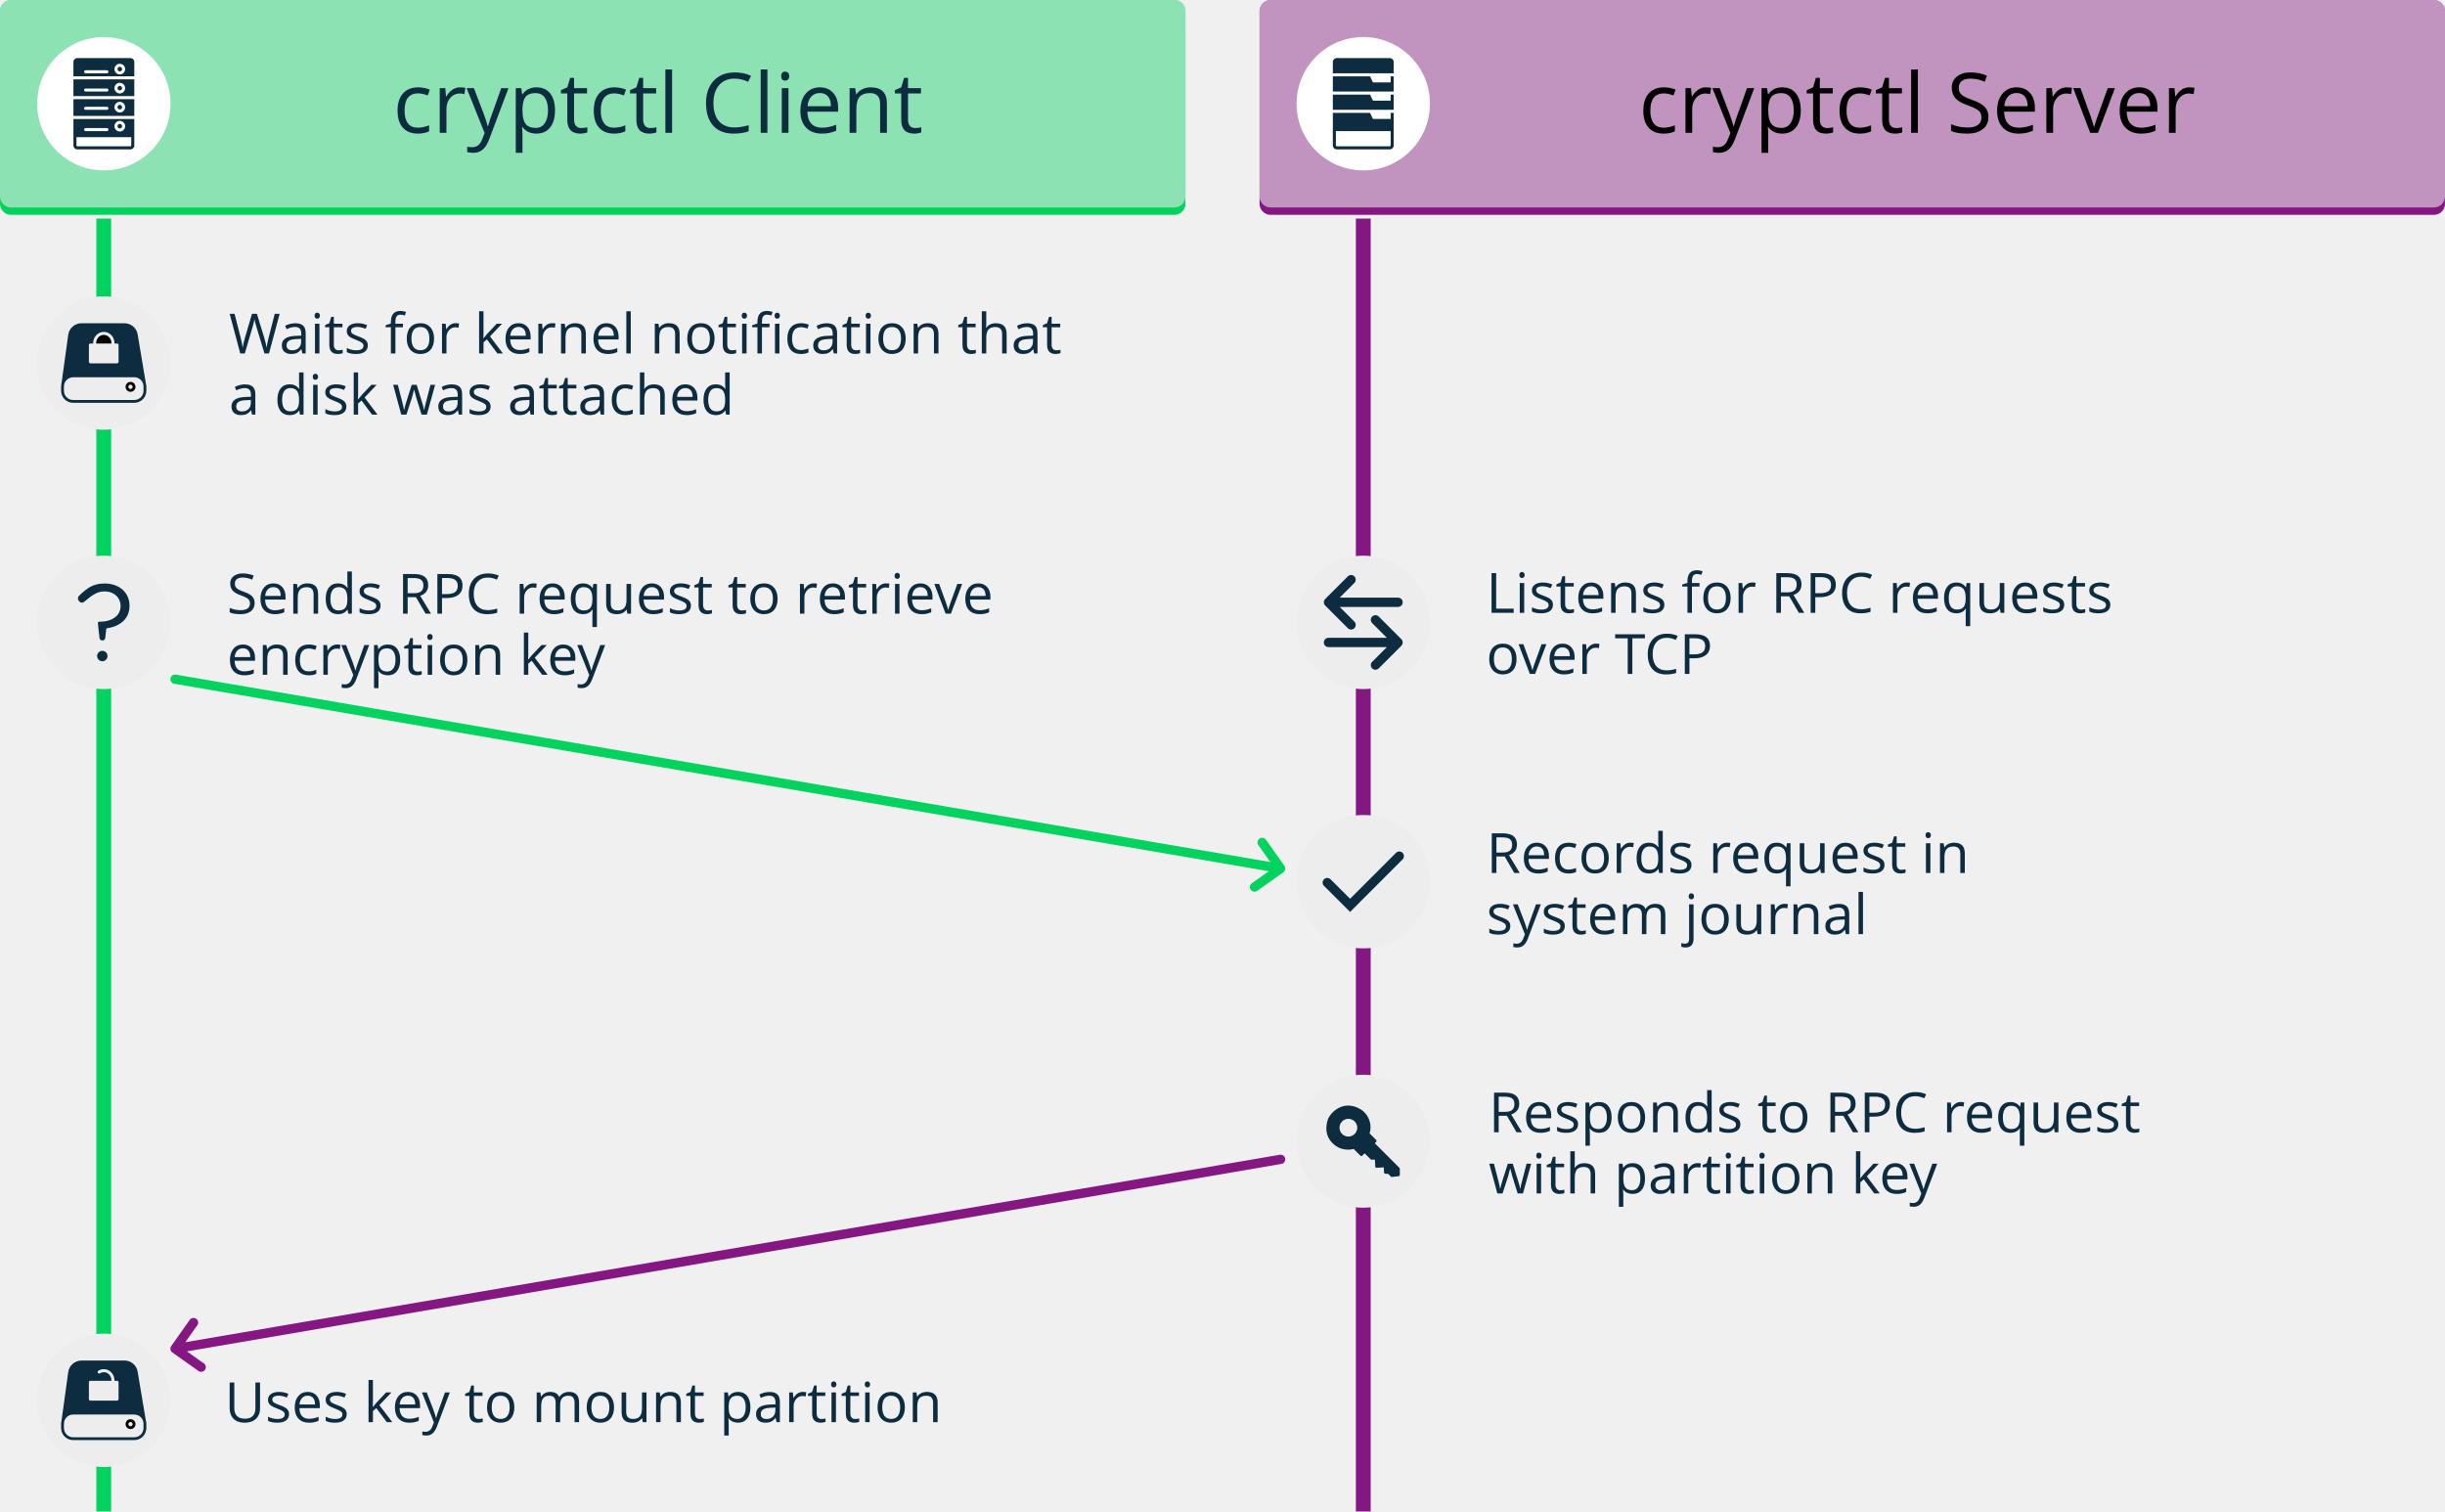
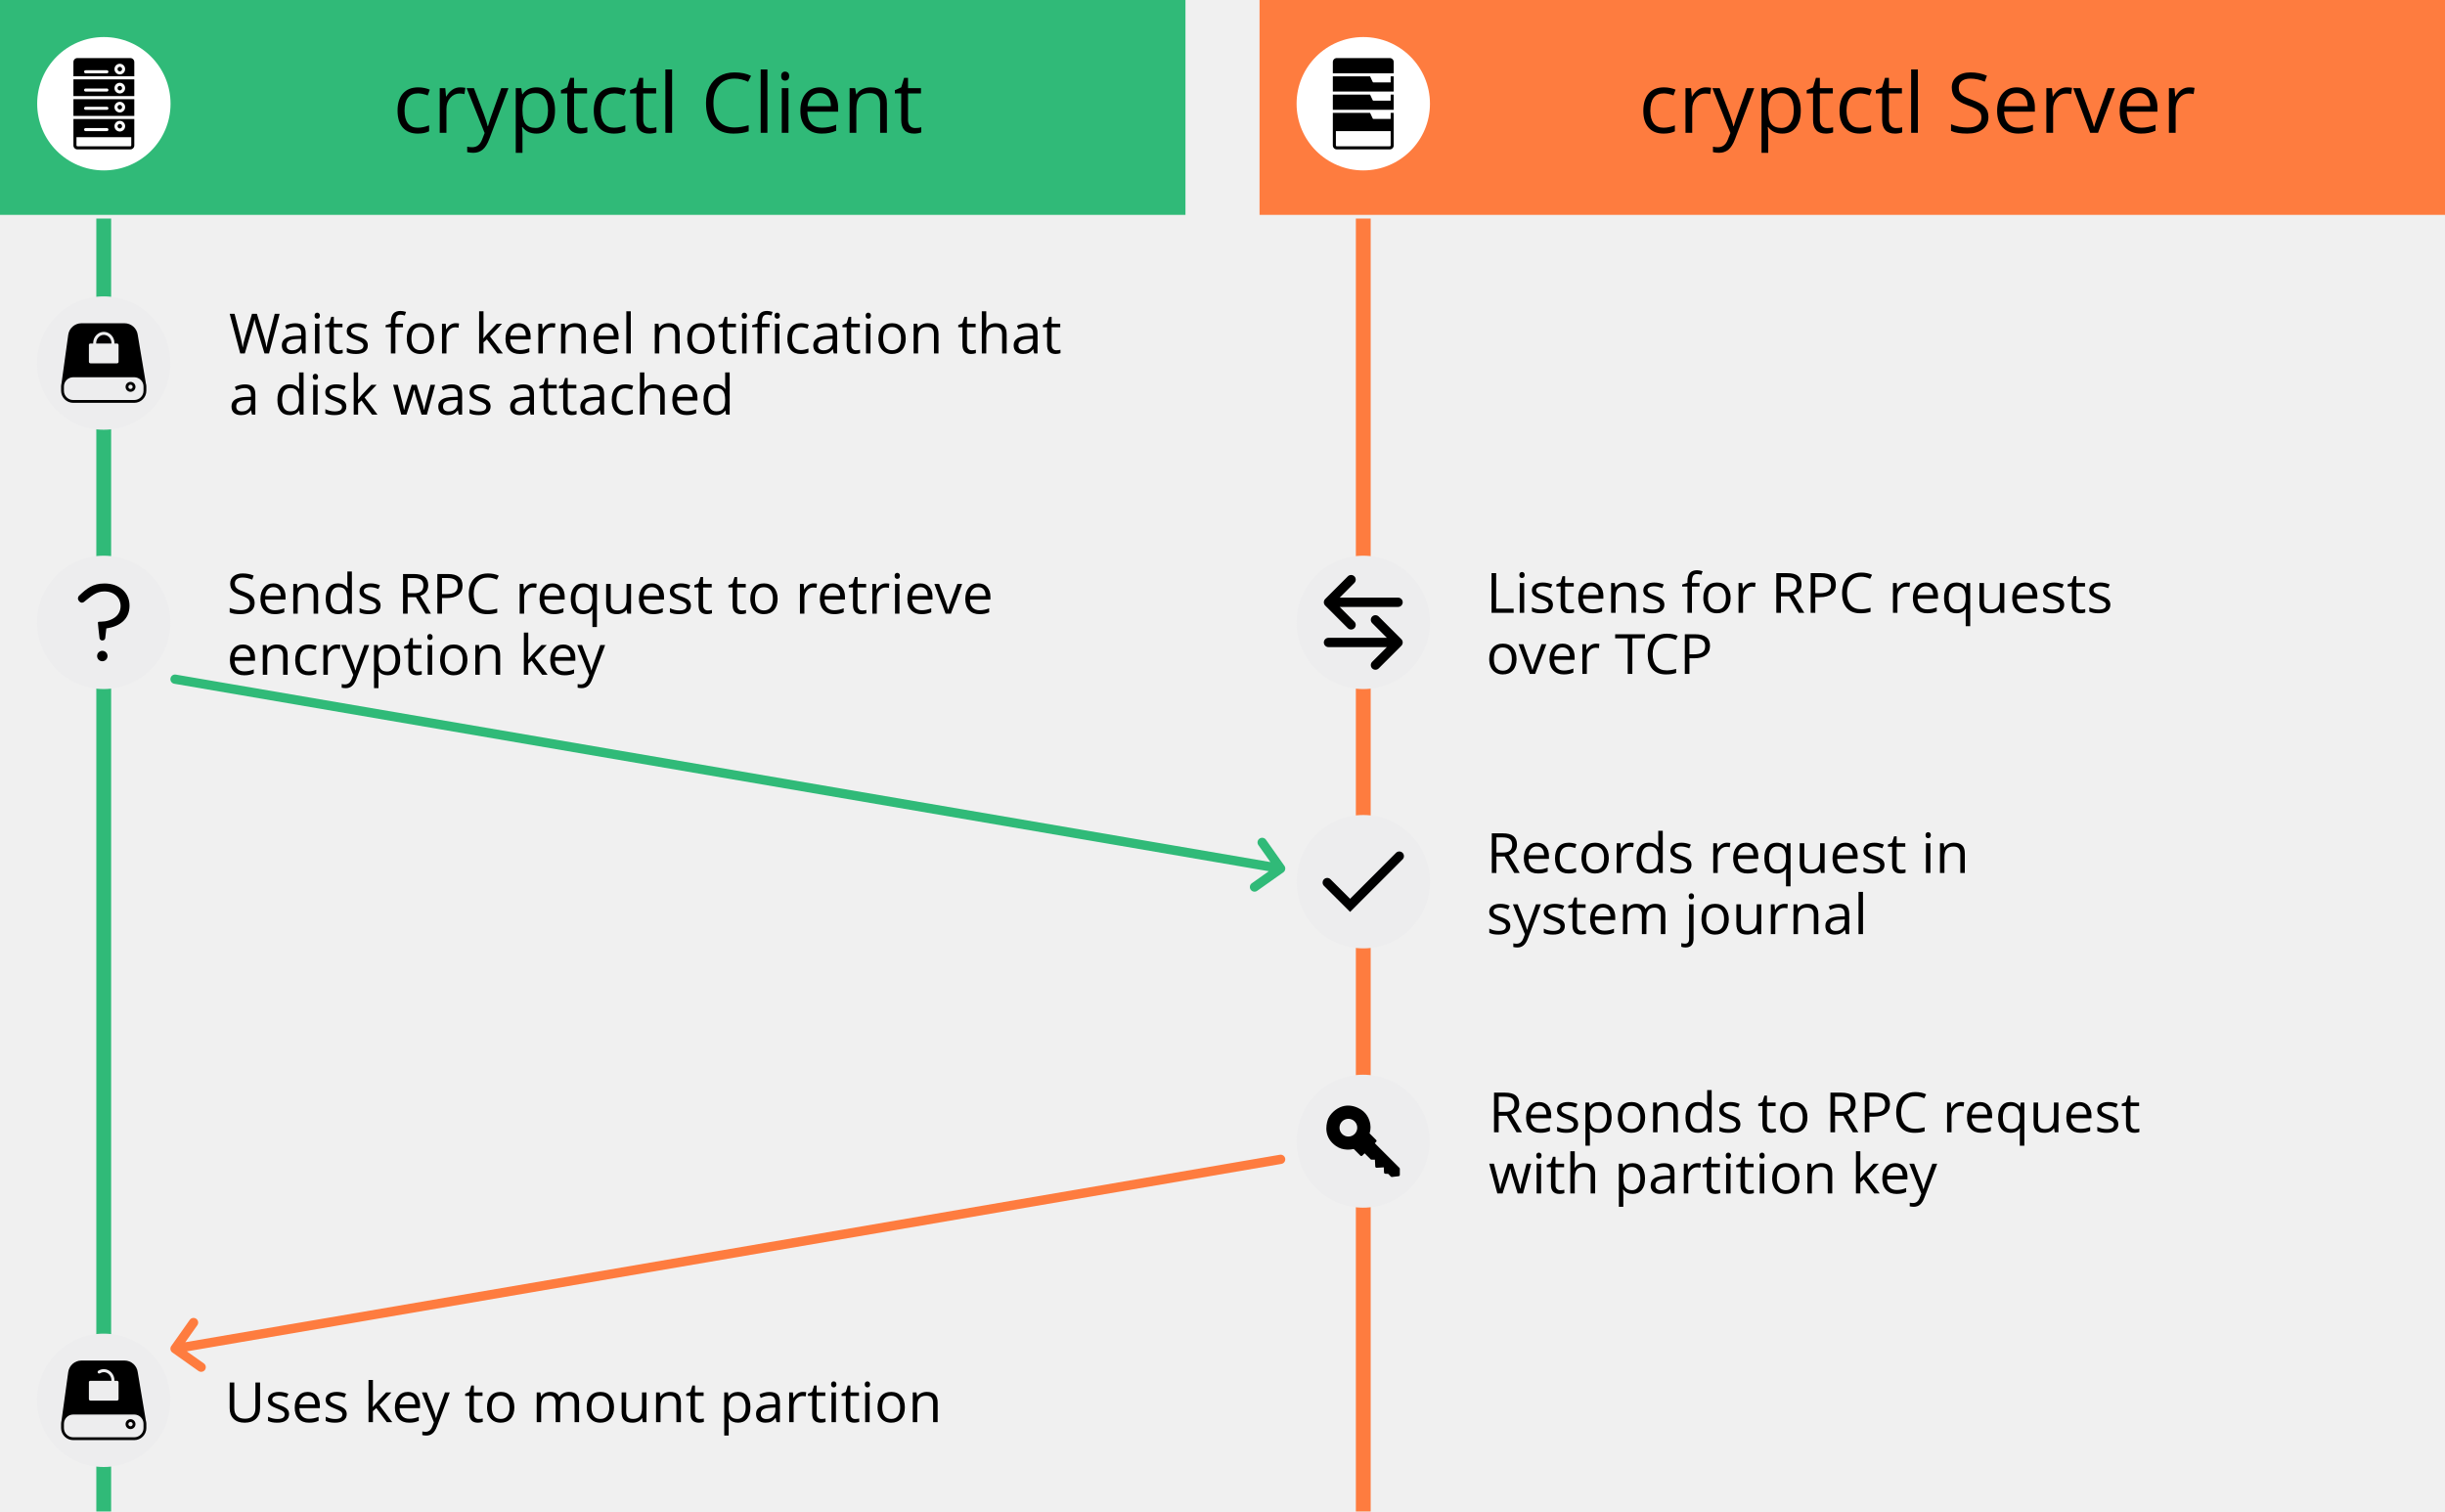
<svg xmlns="http://www.w3.org/2000/svg" width="186.267mm" height="115.147mm" viewBox="0 0 660 408" id="svg2" version="1.1">
  <defs id="defs4" />
-   <rect y="59" x="26" height="349" width="4" id="rect4570" style="opacity:1;fill:#02d35f;fill-opacity:1;stroke:none;stroke-width:2;stroke-miterlimit:4;stroke-dasharray:none;stroke-dashoffset:0;stroke-opacity:1" />
-   <rect y="59" x="366" height="349" width="4" id="rect4570-1" style="opacity:1;fill:#841781;fill-opacity:1;stroke:none;stroke-width:2;stroke-miterlimit:4;stroke-dasharray:none;stroke-dashoffset:0;stroke-opacity:1" />
-   <rect ry="3" rx="3" y="-4.9462892e-07" x="0" height="58" width="320" id="rect4293" style="opacity:1;fill:#02d35f;fill-opacity:1;stroke:none;stroke-width:2;stroke-miterlimit:4;stroke-dasharray:none;stroke-dashoffset:0;stroke-opacity:1" />
-   <rect ry="3" rx="3" y="-4.9462892e-07" x="0" height="56" width="320" id="rect4293-3" style="opacity:1;fill:#ededed;fill-opacity:0.588;stroke:none;stroke-width:2;stroke-miterlimit:4;stroke-dasharray:none;stroke-dashoffset:0;stroke-opacity:1" />
+   <rect y="59" x="26" height="349" width="4" id="rect4570" style="opacity:1;fill:#30ba78;fill-opacity:1;stroke:none;stroke-width:2;stroke-miterlimit:4;stroke-dasharray:none;stroke-dashoffset:0;stroke-opacity:1" />
+   <rect y="59" x="366" height="349" width="4" id="rect4570-1" style="opacity:1;fill:#fe7c3f;fill-opacity:1;stroke:none;stroke-width:2;stroke-miterlimit:4;stroke-dasharray:none;stroke-dashoffset:0;stroke-opacity:1" />
+   <rect y="-4.9462892e-07" x="0" height="58" width="320" id="rect4293" style="opacity:1;fill:#30ba78;fill-opacity:1;stroke:none;stroke-width:2;stroke-miterlimit:4;stroke-dasharray:none;stroke-dashoffset:0;stroke-opacity:1" />
  <path d="m 46.037,28.002 c 0,9.942 -8.065,17.998 -17.999,17.998 -9.94,0 -18.001,-8.056 -18.001,-17.998 C 10.037,18.059 18.097,10 28.038,10 c 9.934,0 17.999,8.059 17.999,18.002" style="fill:#ffffff;fill-opacity:1;fill-rule:nonzero;stroke:none" id="path358" />
-   <path d="m 20.644,39.26 c 0,0.133 0.109,0.242 0.242,0.242 l 14.303,0 c 0.133,0 0.242,-0.109 0.242,-0.242 l 0,-2.223 -14.787,0 z m 2.464,-3.865 5.751,0 c 0.227,0 0.41,-0.184 0.41,-0.411 0,-0.227 -0.183,-0.411 -0.41,-0.411 l -5.751,0 c -0.227,0 -0.411,0.184 -0.411,0.411 0,0.227 0.184,0.411 0.411,0.411 z m 9.232,0.102 c 0.792,0 1.438,-0.646 1.438,-1.438 0,-0.792 -0.646,-1.437 -1.438,-1.437 -0.792,0 -1.438,0.644 -1.438,1.437 0,0.792 0.646,1.438 1.438,1.438 z m -12.518,-3.382 16.43,0 0,7.146 c 0,0.587 -0.478,1.064 -1.064,1.064 l -14.303,0 c -0.585,0 -1.063,-0.478 -1.063,-1.064 z m 13.134,1.944 c 0,-0.34 -0.277,-0.616 -0.617,-0.616 -0.34,0 -0.617,0.276 -0.617,0.616 0,0.34 0.277,0.617 0.617,0.617 0.34,0 0.617,-0.277 0.617,-0.617 z m -9.849,-4.416 5.751,0 c 0.227,0 0.41,-0.183 0.41,-0.411 0,-0.227 -0.183,-0.41 -0.41,-0.41 l -5.751,0 c -0.227,0 -0.411,0.183 -0.411,0.41 0,0.228 0.184,0.411 0.411,0.411 z m 9.232,0.718 c 0.792,0 1.438,-0.644 1.438,-1.438 0,-0.792 -0.646,-1.438 -1.438,-1.438 -0.792,0 -1.438,0.646 -1.438,1.438 0,0.794 0.646,1.438 1.438,1.438 z m 3.912,-3.595 0,4.526 -16.43,0 0,-4.526 z m -3.296,2.157 c 0,-0.34 -0.277,-0.616 -0.617,-0.616 -0.34,0 -0.617,0.276 -0.617,0.616 0,0.34 0.277,0.617 0.617,0.617 0.34,0 0.617,-0.277 0.617,-0.617 z m 0,-5.135 c 0,-0.34 -0.277,-0.617 -0.617,-0.617 -0.34,0 -0.617,0.277 -0.617,0.617 0,0.34 0.277,0.617 0.617,0.617 0.34,0 0.617,-0.277 0.617,-0.617 z m -9.849,0.925 5.751,0 c 0.227,0 0.41,-0.184 0.41,-0.411 0,-0.227 -0.183,-0.41 -0.41,-0.41 l -5.751,0 c -0.227,0 -0.411,0.183 -0.411,0.41 0,0.227 0.184,0.411 0.411,0.411 z m 9.232,0.513 c 0.792,0 1.438,-0.644 1.438,-1.438 0,-0.792 -0.646,-1.438 -1.438,-1.438 -0.792,0 -1.438,0.646 -1.438,1.438 0,0.794 0.646,1.438 1.438,1.438 z m -12.518,-3.807 16.43,0 0,4.526 -16.43,0 z m 12.518,-4.202 c -0.792,0 -1.438,0.644 -1.438,1.437 0,0.794 0.646,1.438 1.438,1.438 0.792,0 1.438,-0.644 1.438,-1.438 0,-0.792 -0.646,-1.437 -1.438,-1.437 z m -3.481,1.746 -5.751,0 c -0.227,0 -0.411,0.183 -0.411,0.41 0,0.227 0.184,0.411 0.411,0.411 l 5.751,0 c 0.227,0 0.41,-0.184 0.41,-0.411 0,-0.227 -0.183,-0.41 -0.41,-0.41 z m 7.393,1.634 -16.43,0 0,-3.856 c 0,-0.587 0.478,-1.064 1.063,-1.064 l 14.303,0 c 0.587,0 1.064,0.478 1.064,1.064 z m -3.912,-1.326 c -0.34,0 -0.617,-0.277 -0.617,-0.617 0,-0.34 0.277,-0.616 0.617,-0.616 0.34,0 0.617,0.276 0.617,0.616 0,0.34 -0.277,0.617 -0.617,0.617 z" style="fill:#0d2c40;fill-opacity:1;fill-rule:nonzero;stroke:none" id="path3088" />
+   <path d="m 20.644,39.26 c 0,0.133 0.109,0.242 0.242,0.242 l 14.303,0 c 0.133,0 0.242,-0.109 0.242,-0.242 l 0,-2.223 -14.787,0 z m 2.464,-3.865 5.751,0 c 0.227,0 0.41,-0.184 0.41,-0.411 0,-0.227 -0.183,-0.411 -0.41,-0.411 l -5.751,0 c -0.227,0 -0.411,0.184 -0.411,0.411 0,0.227 0.184,0.411 0.411,0.411 z m 9.232,0.102 c 0.792,0 1.438,-0.646 1.438,-1.438 0,-0.792 -0.646,-1.437 -1.438,-1.437 -0.792,0 -1.438,0.644 -1.438,1.437 0,0.792 0.646,1.438 1.438,1.438 z m -12.518,-3.382 16.43,0 0,7.146 c 0,0.587 -0.478,1.064 -1.064,1.064 l -14.303,0 c -0.585,0 -1.063,-0.478 -1.063,-1.064 z m 13.134,1.944 c 0,-0.34 -0.277,-0.616 -0.617,-0.616 -0.34,0 -0.617,0.276 -0.617,0.616 0,0.34 0.277,0.617 0.617,0.617 0.34,0 0.617,-0.277 0.617,-0.617 z m -9.849,-4.416 5.751,0 c 0.227,0 0.41,-0.183 0.41,-0.411 0,-0.227 -0.183,-0.41 -0.41,-0.41 l -5.751,0 c -0.227,0 -0.411,0.183 -0.411,0.41 0,0.228 0.184,0.411 0.411,0.411 z m 9.232,0.718 c 0.792,0 1.438,-0.644 1.438,-1.438 0,-0.792 -0.646,-1.438 -1.438,-1.438 -0.792,0 -1.438,0.646 -1.438,1.438 0,0.794 0.646,1.438 1.438,1.438 z m 3.912,-3.595 0,4.526 -16.43,0 0,-4.526 z m -3.296,2.157 c 0,-0.34 -0.277,-0.616 -0.617,-0.616 -0.34,0 -0.617,0.276 -0.617,0.616 0,0.34 0.277,0.617 0.617,0.617 0.34,0 0.617,-0.277 0.617,-0.617 z m 0,-5.135 c 0,-0.34 -0.277,-0.617 -0.617,-0.617 -0.34,0 -0.617,0.277 -0.617,0.617 0,0.34 0.277,0.617 0.617,0.617 0.34,0 0.617,-0.277 0.617,-0.617 z m -9.849,0.925 5.751,0 c 0.227,0 0.41,-0.184 0.41,-0.411 0,-0.227 -0.183,-0.41 -0.41,-0.41 l -5.751,0 c -0.227,0 -0.411,0.183 -0.411,0.41 0,0.227 0.184,0.411 0.411,0.411 z m 9.232,0.513 c 0.792,0 1.438,-0.644 1.438,-1.438 0,-0.792 -0.646,-1.438 -1.438,-1.438 -0.792,0 -1.438,0.646 -1.438,1.438 0,0.794 0.646,1.438 1.438,1.438 z m -12.518,-3.807 16.43,0 0,4.526 -16.43,0 z m 12.518,-4.202 c -0.792,0 -1.438,0.644 -1.438,1.437 0,0.794 0.646,1.438 1.438,1.438 0.792,0 1.438,-0.644 1.438,-1.438 0,-0.792 -0.646,-1.437 -1.438,-1.437 z m -3.481,1.746 -5.751,0 c -0.227,0 -0.411,0.183 -0.411,0.41 0,0.227 0.184,0.411 0.411,0.411 l 5.751,0 c 0.227,0 0.41,-0.184 0.41,-0.411 0,-0.227 -0.183,-0.41 -0.41,-0.41 z m 7.393,1.634 -16.43,0 0,-3.856 c 0,-0.587 0.478,-1.064 1.063,-1.064 l 14.303,0 c 0.587,0 1.064,0.478 1.064,1.064 z m -3.912,-1.326 c -0.34,0 -0.617,-0.277 -0.617,-0.617 0,-0.34 0.277,-0.616 0.617,-0.616 0.34,0 0.617,0.276 0.617,0.616 0,0.34 -0.277,0.617 -0.617,0.617 z" style="fill:#000000;fill-opacity:1;fill-rule:nonzero;stroke:none" id="path3088" />
  <path d="M 46,98.002 C 46,107.944 37.935,116 28.001,116 18.06,116 10,107.944 10,98.002 c 0,-9.943 8.06,-18.002 18.001,-18.002 9.934,0 17.999,8.059 17.999,18.002" style="fill:#ededee;fill-opacity:1;fill-rule:nonzero;stroke:none" id="path742" />
  <path d="m 35.231,105.004 c -0.32,0 -0.578,-0.26 -0.578,-0.578 0,-0.32 0.258,-0.579 0.578,-0.579 0.318,0 0.578,0.26 0.578,0.579 0,0.318 -0.259,0.578 -0.578,0.578 m 0,-1.918 c -0.738,0 -1.339,0.601 -1.339,1.34 0,0.738 0.6,1.339 1.339,1.339 0.738,0 1.34,-0.601 1.34,-1.339 0,-0.74 -0.602,-1.34 -1.34,-1.34" style="fill:#020000;fill-opacity:1;fill-rule:nonzero;stroke:none" id="path2558" />
  <path d="m 30.078,92.727 c 0.001,-0.035 0.007,-0.068 0.007,-0.103 0,-1.229 -0.924,-2.227 -2.062,-2.227 -1.136,0 -2.061,0.998 -2.061,2.227 0,0.035 0.006,0.068 0.007,0.103 l 4.108,0 z" style="fill:#020000;fill-opacity:1;fill-rule:nonzero;stroke:none" id="path2562" />
-   <path d="m 38.743,105.481 c 0,1.377 -1.119,2.496 -2.496,2.496 l -16.494,0 c -1.376,0 -2.496,-1.12 -2.496,-2.496 l 0,-1.151 c 0,-1.377 1.119,-2.496 2.496,-2.496 l 16.494,0 c 1.376,0 2.496,1.12 2.496,2.496 z m -14.34,-12.755 0.752,0 c -0.001,-0.034 -0.007,-0.068 -0.007,-0.103 0,-1.677 1.291,-3.041 2.877,-3.041 1.586,0 2.877,1.364 2.877,3.041 0,0.035 -0.006,0.069 -0.007,0.103 l 0.704,0 c 0.224,0 0.407,0.183 0.407,0.409 l 0,4.535 c 0,0.224 -0.183,0.407 -0.407,0.407 l -7.195,0 c -0.226,0 -0.407,-0.183 -0.407,-0.407 l -2.1e-5,-4.647 c -2.1e-5,-0.113 0.182,-0.296 0.407,-0.296 z m 14.955,10.689 0.003,-0.013 -2.182,-13.021 c -0.236,-1.779 -1.767,-3.122 -3.561,-3.122 l -11.638,0 c -1.79,0 -3.322,1.339 -3.561,3.113 L 16.596,103.564 c -0.04,0.15 -0.1,0.449 -0.1,0.765 l 0,1.151 c 0,1.797 1.462,3.257 3.258,3.257 l 16.494,0 c 1.795,0 3.257,-1.461 3.257,-3.257 l 0,-1.151 c 0,-0.321 -0.06,-0.623 -0.147,-0.915" style="fill:#0d2c40;fill-opacity:1;fill-rule:nonzero;stroke:none" id="path2566" />
+   <path d="m 38.743,105.481 c 0,1.377 -1.119,2.496 -2.496,2.496 l -16.494,0 c -1.376,0 -2.496,-1.12 -2.496,-2.496 l 0,-1.151 c 0,-1.377 1.119,-2.496 2.496,-2.496 l 16.494,0 c 1.376,0 2.496,1.12 2.496,2.496 z m -14.34,-12.755 0.752,0 c -0.001,-0.034 -0.007,-0.068 -0.007,-0.103 0,-1.677 1.291,-3.041 2.877,-3.041 1.586,0 2.877,1.364 2.877,3.041 0,0.035 -0.006,0.069 -0.007,0.103 l 0.704,0 c 0.224,0 0.407,0.183 0.407,0.409 l 0,4.535 c 0,0.224 -0.183,0.407 -0.407,0.407 l -7.195,0 c -0.226,0 -0.407,-0.183 -0.407,-0.407 l -2.1e-5,-4.647 c -2.1e-5,-0.113 0.182,-0.296 0.407,-0.296 z m 14.955,10.689 0.003,-0.013 -2.182,-13.021 c -0.236,-1.779 -1.767,-3.122 -3.561,-3.122 l -11.638,0 c -1.79,0 -3.322,1.339 -3.561,3.113 L 16.596,103.564 c -0.04,0.15 -0.1,0.449 -0.1,0.765 l 0,1.151 c 0,1.797 1.462,3.257 3.258,3.257 l 16.494,0 c 1.795,0 3.257,-1.461 3.257,-3.257 l 0,-1.151 c 0,-0.321 -0.06,-0.623 -0.147,-0.915" style="fill:#000000;fill-opacity:1;fill-rule:nonzero;stroke:none" id="path2566" />
  <path d="M 46,378.002 C 46,387.944 37.935,396 28.001,396 18.06,396 10,387.944 10,378.002 10,368.059 18.06,360 28.001,360 c 9.934,0 17.999,8.059 17.999,18.002" style="fill:#ededee;fill-opacity:1;fill-rule:nonzero;stroke:none" id="path746" />
  <path d="m 35.233,385.004 c -0.32,0 -0.578,-0.26 -0.578,-0.578 0,-0.32 0.258,-0.579 0.578,-0.579 0.318,0 0.578,0.26 0.578,0.579 0,0.318 -0.259,0.578 -0.578,0.578 m 0,-1.918 c -0.738,0 -1.339,0.601 -1.339,1.34 0,0.738 0.6,1.339 1.339,1.339 0.738,0 1.34,-0.601 1.34,-1.339 0,-0.74 -0.602,-1.34 -1.34,-1.34" style="fill:#020000;fill-opacity:1;fill-rule:nonzero;stroke:none" id="path2570" />
-   <path d="m 38.743,385.481 c 0,1.377 -1.119,2.496 -2.496,2.496 l -16.494,0 c -1.376,0 -2.496,-1.12 -2.496,-2.496 l 0,-1.151 c 0,-1.377 1.119,-2.496 2.496,-2.496 l 16.494,0 c 1.376,0 2.496,1.12 2.496,2.496 z m -14.34,-12.755 5.675,0 c 0.002,-0.034 0.009,-0.068 0.009,-0.103 0,-1.227 -0.925,-2.227 -2.062,-2.227 -0.369,0 -0.731,0.107 -1.047,0.308 -0.191,0.12 -0.441,0.064 -0.563,-0.124 -0.122,-0.191 -0.065,-0.443 0.124,-0.564 0.448,-0.285 0.96,-0.435 1.485,-0.435 1.586,0 2.877,1.364 2.877,3.041 0,0.035 -0.006,0.069 -0.008,0.103 l 0.704,0 c 0.224,0 0.407,0.183 0.407,0.409 l 0,4.535 c 0,0.224 -0.183,0.407 -0.407,0.407 l -7.195,0 c -0.226,0 -0.407,-0.183 -0.407,-0.407 l 1.26e-4,-4.647 c 1.27e-4,-0.113 0.182,-0.296 0.408,-0.296 z m 14.955,10.689 c 0,0 0.004,-0.013 0.002,-0.013 l -2.182,-13.021 c -0.236,-1.779 -1.767,-3.122 -3.561,-3.122 l -11.638,0 c -1.79,0 -3.322,1.339 -3.561,3.113 l -1.821,13.191 c -0.04,0.15 -0.1,0.449 -0.1,0.765 l 0,1.151 c 0,1.797 1.462,3.257 3.258,3.257 l 16.494,0 c 1.796,0 3.257,-1.461 3.257,-3.257 l 0,-1.151 c 0,-0.321 -0.06,-0.623 -0.147,-0.915" style="fill:#0d2c40;fill-opacity:1;fill-rule:nonzero;stroke:none" id="path2574" />
+   <path d="m 38.743,385.481 c 0,1.377 -1.119,2.496 -2.496,2.496 l -16.494,0 c -1.376,0 -2.496,-1.12 -2.496,-2.496 l 0,-1.151 c 0,-1.377 1.119,-2.496 2.496,-2.496 l 16.494,0 c 1.376,0 2.496,1.12 2.496,2.496 z m -14.34,-12.755 5.675,0 c 0.002,-0.034 0.009,-0.068 0.009,-0.103 0,-1.227 -0.925,-2.227 -2.062,-2.227 -0.369,0 -0.731,0.107 -1.047,0.308 -0.191,0.12 -0.441,0.064 -0.563,-0.124 -0.122,-0.191 -0.065,-0.443 0.124,-0.564 0.448,-0.285 0.96,-0.435 1.485,-0.435 1.586,0 2.877,1.364 2.877,3.041 0,0.035 -0.006,0.069 -0.008,0.103 l 0.704,0 c 0.224,0 0.407,0.183 0.407,0.409 l 0,4.535 c 0,0.224 -0.183,0.407 -0.407,0.407 l -7.195,0 c -0.226,0 -0.407,-0.183 -0.407,-0.407 l 1.26e-4,-4.647 c 1.27e-4,-0.113 0.182,-0.296 0.408,-0.296 z m 14.955,10.689 c 0,0 0.004,-0.013 0.002,-0.013 l -2.182,-13.021 c -0.236,-1.779 -1.767,-3.122 -3.561,-3.122 l -11.638,0 c -1.79,0 -3.322,1.339 -3.561,3.113 l -1.821,13.191 c -0.04,0.15 -0.1,0.449 -0.1,0.765 l 0,1.151 c 0,1.797 1.462,3.257 3.258,3.257 l 16.494,0 c 1.796,0 3.257,-1.461 3.257,-3.257 l 0,-1.151 c 0,-0.321 -0.06,-0.623 -0.147,-0.915" style="fill:#000000;fill-opacity:1;fill-rule:nonzero;stroke:none" id="path2574" />
  <path d="M 386,238.002 C 386,247.944 377.935,256 368.001,256 358.06,256 350,247.944 350,238.002 350,228.059 358.06,220 368.001,220 377.935,220 386,228.059 386,238.002" style="fill:#ededee;fill-opacity:1;fill-rule:nonzero;stroke:none" id="path622" />
-   <path d="m 357.391,239.127 c -0.49,-0.489 -0.491,-1.284 -0.003,-1.774 0.489,-0.49 1.282,-0.491 1.772,-0.002 l 5.279,5.262 12.399,-12.402 c 0.489,-0.489 1.282,-0.489 1.772,0 0.489,0.49 0.489,1.284 0,1.773 l -14.168,14.172 z" style="fill:#0d2c40;fill-opacity:1;fill-rule:nonzero;stroke:none" id="path2400" />
-   <text id="text4219" y="35.845" x="106.051" style="font-style:normal;font-weight:normal;font-size:22.935px;line-height:0%;font-family:Sans;letter-spacing:0px;word-spacing:0px;fill:#0d2c40;fill-opacity:1;stroke:none;stroke-width:1px;stroke-linecap:butt;stroke-linejoin:miter;stroke-opacity:1" xml:space="preserve">
-     <tspan style="font-style:normal;font-variant:normal;font-weight:normal;font-stretch:normal;font-size:22.5px;font-family:'Open Sans';-inkscape-font-specification:'Open Sans';fill:#0d2c40" y="35.845" x="106.051" id="tspan4221">cryptctl Client</tspan>
+   <path d="m 357.391,239.127 c -0.49,-0.489 -0.491,-1.284 -0.003,-1.774 0.489,-0.49 1.282,-0.491 1.772,-0.002 l 5.279,5.262 12.399,-12.402 c 0.489,-0.489 1.282,-0.489 1.772,0 0.489,0.49 0.489,1.284 0,1.773 l -14.168,14.172 z" style="fill:#000000;fill-opacity:1;fill-rule:nonzero;stroke:none" id="path2400" />
+   <text id="text4219" y="35.845" x="106.051" style="font-style:normal;font-weight:normal;font-size:22.935px;line-height:0%;font-family:Sans;letter-spacing:0px;word-spacing:0px;fill:#000000;fill-opacity:1;stroke:none;stroke-width:1px;stroke-linecap:butt;stroke-linejoin:miter;stroke-opacity:1;" xml:space="preserve">
+     <tspan style="font-style:normal;font-variant:normal;font-weight:normal;font-stretch:normal;font-size:22.5px;font-family:'Open Sans';-inkscape-font-specification:'Open Sans';fill:#000000;" y="35.845" x="106.051" id="tspan4221">cryptctl Client</tspan>
  </text>
-   <text id="text4219-8" y="95.415" x="61.802" style="font-style:normal;font-weight:normal;font-size:22.935px;line-height:110%;font-family:Sans;letter-spacing:0px;word-spacing:0px;fill:#0d2c40;fill-opacity:1;stroke:none;stroke-width:1px;stroke-linecap:butt;stroke-linejoin:miter;stroke-opacity:1" xml:space="preserve">
-     <tspan id="tspan4313" style="font-style:normal;font-variant:normal;font-weight:normal;font-stretch:normal;font-size:15px;line-height:110%;font-family:'Open Sans';-inkscape-font-specification:'Open Sans';fill:#0d2c40" y="95.415" x="61.802">Waits for kernel notification that</tspan>
-     <tspan id="tspan4589" style="font-style:normal;font-variant:normal;font-weight:normal;font-stretch:normal;font-size:15px;line-height:110%;font-family:'Open Sans';-inkscape-font-specification:'Open Sans';fill:#0d2c40" y="111.915" x="61.802">a disk was attached</tspan>
+   <text id="text4219-8" y="95.415" x="61.802" style="font-style:normal;font-weight:normal;font-size:22.935px;line-height:110%;font-family:Sans;letter-spacing:0px;word-spacing:0px;fill:#000000;fill-opacity:1;stroke:none;stroke-width:1px;stroke-linecap:butt;stroke-linejoin:miter;stroke-opacity:1;" xml:space="preserve">
+     <tspan id="tspan4313" style="font-style:normal;font-variant:normal;font-weight:normal;font-stretch:normal;font-size:15px;line-height:110%;font-family:'Open Sans';-inkscape-font-specification:'Open Sans';fill:#000000;" y="95.415" x="61.802">Waits for kernel notification that</tspan>
+     <tspan id="tspan4589" style="font-style:normal;font-variant:normal;font-weight:normal;font-stretch:normal;font-size:15px;line-height:110%;font-family:'Open Sans';-inkscape-font-specification:'Open Sans';fill:#000000;" y="111.915" x="61.802">a disk was attached</tspan>
  </text>
  <path d="m 46,168.002 c 0,9.942 -8.065,17.998 -17.999,17.998 C 18.06,186 10,177.944 10,168.002 10,158.059 18.06,150 28.001,150 c 9.934,0 17.999,8.059 17.999,18.002" style="fill:#ededee;fill-opacity:1;fill-rule:nonzero;stroke:none" id="path626" />
-   <path d="m 27.62,175.681 c -0.776,0 -1.406,0.629 -1.406,1.407 0,0.776 0.631,1.405 1.406,1.405 0.776,0 1.406,-0.629 1.406,-1.405 0,-0.777 -0.631,-1.407 -1.406,-1.407 m 0.542,-16.039 c -2.226,0 -3.636,1.37 -5.475,2.83 -0.258,0.204 -0.782,0.41 -1.307,-0.163 -0.574,-0.627 -0.3,-1.242 -0.059,-1.473 2.075,-1.98 3.683,-3.33 6.902,-3.33 4.061,0 6.74,2.529 6.74,5.988 0,3.792 -2.829,5.658 -6.259,6.139 l -0.3,2.637 c 0,0 -0.093,0.614 -0.783,0.614 -0.637,0 -0.752,-0.614 -0.752,-0.614 -0.102,-1.092 -0.202,-1.568 -0.302,-2.66 -0.046,-0.499 -0.095,-0.999 -0.138,-1.499 -0.003,-0.024 -0.005,-0.049 -0.001,-0.074 0.01,-0.07 0.064,-0.129 0.128,-0.158 0.223,-0.099 0.479,-0.068 0.716,-0.069 1.346,-0.002 2.854,-0.431 3.911,-1.28 0.901,-0.726 1.373,-1.793 1.373,-2.944 -2.5e-5,-2.197 -1.685,-3.943 -4.392,-3.943 z" style="fill:#0d2c40;fill-opacity:1;fill-rule:nonzero;stroke:none" id="path2404" />
-   <text id="text4219-8-9" y="165.646" x="61.224" style="font-style:normal;font-weight:normal;font-size:22.935px;line-height:110%;font-family:Sans;letter-spacing:0px;word-spacing:0px;fill:#0d2c40;fill-opacity:1;stroke:none;stroke-width:1px;stroke-linecap:butt;stroke-linejoin:miter;stroke-opacity:1" xml:space="preserve">
-     <tspan id="tspan4313-7" style="font-style:normal;font-variant:normal;font-weight:normal;font-stretch:normal;font-size:15px;line-height:110%;font-family:'Open Sans';-inkscape-font-specification:'Open Sans';fill:#0d2c40" y="165.646" x="61.224">Sends RPC request to retrieve</tspan>
-     <tspan id="tspan4346" style="font-style:normal;font-variant:normal;font-weight:normal;font-stretch:normal;font-size:15px;line-height:110%;font-family:'Open Sans';-inkscape-font-specification:'Open Sans';fill:#0d2c40" y="182.146" x="61.224">encryption key</tspan>
+   <path d="m 27.62,175.681 c -0.776,0 -1.406,0.629 -1.406,1.407 0,0.776 0.631,1.405 1.406,1.405 0.776,0 1.406,-0.629 1.406,-1.405 0,-0.777 -0.631,-1.407 -1.406,-1.407 m 0.542,-16.039 c -2.226,0 -3.636,1.37 -5.475,2.83 -0.258,0.204 -0.782,0.41 -1.307,-0.163 -0.574,-0.627 -0.3,-1.242 -0.059,-1.473 2.075,-1.98 3.683,-3.33 6.902,-3.33 4.061,0 6.74,2.529 6.74,5.988 0,3.792 -2.829,5.658 -6.259,6.139 l -0.3,2.637 c 0,0 -0.093,0.614 -0.783,0.614 -0.637,0 -0.752,-0.614 -0.752,-0.614 -0.102,-1.092 -0.202,-1.568 -0.302,-2.66 -0.046,-0.499 -0.095,-0.999 -0.138,-1.499 -0.003,-0.024 -0.005,-0.049 -0.001,-0.074 0.01,-0.07 0.064,-0.129 0.128,-0.158 0.223,-0.099 0.479,-0.068 0.716,-0.069 1.346,-0.002 2.854,-0.431 3.911,-1.28 0.901,-0.726 1.373,-1.793 1.373,-2.944 -2.5e-5,-2.197 -1.685,-3.943 -4.392,-3.943 z" style="fill:#000000;fill-opacity:1;fill-rule:nonzero;stroke:none" id="path2404" />
+   <text id="text4219-8-9" y="165.646" x="61.224" style="font-style:normal;font-weight:normal;font-size:22.935px;line-height:110%;font-family:Sans;letter-spacing:0px;word-spacing:0px;fill:#000000;fill-opacity:1;stroke:none;stroke-width:1px;stroke-linecap:butt;stroke-linejoin:miter;stroke-opacity:1;" xml:space="preserve">
+     <tspan id="tspan4313-7" style="font-style:normal;font-variant:normal;font-weight:normal;font-stretch:normal;font-size:15px;line-height:110%;font-family:'Open Sans';-inkscape-font-specification:'Open Sans';fill:#000000;" y="165.646" x="61.224">Sends RPC request to retrieve</tspan>
+     <tspan id="tspan4346" style="font-style:normal;font-variant:normal;font-weight:normal;font-stretch:normal;font-size:15px;line-height:110%;font-family:'Open Sans';-inkscape-font-specification:'Open Sans';fill:#000000;" y="182.146" x="61.224">encryption key</tspan>
  </text>
-   <text id="text4219-8-9-0" y="383.896" x="60.638" style="font-style:normal;font-weight:normal;font-size:22.935px;line-height:110%;font-family:Sans;letter-spacing:0px;word-spacing:0px;fill:#0d2c40;fill-opacity:1;stroke:none;stroke-width:1px;stroke-linecap:butt;stroke-linejoin:miter;stroke-opacity:1" xml:space="preserve">
-     <tspan id="tspan4346-9" style="font-style:normal;font-variant:normal;font-weight:normal;font-stretch:normal;font-size:15px;line-height:110%;font-family:'Open Sans';-inkscape-font-specification:'Open Sans';fill:#0d2c40" y="383.896" x="60.638">Uses key to mount partition</tspan>
+   <text id="text4219-8-9-0" y="383.896" x="60.638" style="font-style:normal;font-weight:normal;font-size:22.935px;line-height:110%;font-family:Sans;letter-spacing:0px;word-spacing:0px;fill:#000000;fill-opacity:1;stroke:none;stroke-width:1px;stroke-linecap:butt;stroke-linejoin:miter;stroke-opacity:1;" xml:space="preserve">
+     <tspan id="tspan4346-9" style="font-style:normal;font-variant:normal;font-weight:normal;font-stretch:normal;font-size:15px;line-height:110%;font-family:'Open Sans';-inkscape-font-specification:'Open Sans';fill:#000000;" y="383.896" x="60.638">Uses key to mount partition</tspan>
  </text>
-   <text id="text4219-8-8" y="235.646" x="401.224" style="font-style:normal;font-weight:normal;font-size:22.935px;line-height:110%;font-family:Sans;letter-spacing:0px;word-spacing:0px;fill:#0d2c40;fill-opacity:1;stroke:none;stroke-width:1px;stroke-linecap:butt;stroke-linejoin:miter;stroke-opacity:1" xml:space="preserve">
-     <tspan id="tspan4313-3" style="font-style:normal;font-variant:normal;font-weight:normal;font-stretch:normal;font-size:15px;line-height:110%;font-family:'Open Sans';-inkscape-font-specification:'Open Sans';fill:#0d2c40" y="235.646" x="401.224">Records request in</tspan>
-     <tspan id="tspan4394" style="font-style:normal;font-variant:normal;font-weight:normal;font-stretch:normal;font-size:15px;line-height:110%;font-family:'Open Sans';-inkscape-font-specification:'Open Sans';fill:#0d2c40" y="252.146" x="401.224">system journal</tspan>
+   <text id="text4219-8-8" y="235.646" x="401.224" style="font-style:normal;font-weight:normal;font-size:22.935px;line-height:110%;font-family:Sans;letter-spacing:0px;word-spacing:0px;fill:#000000;fill-opacity:1;stroke:none;stroke-width:1px;stroke-linecap:butt;stroke-linejoin:miter;stroke-opacity:1;" xml:space="preserve">
+     <tspan id="tspan4313-3" style="font-style:normal;font-variant:normal;font-weight:normal;font-stretch:normal;font-size:15px;line-height:110%;font-family:'Open Sans';-inkscape-font-specification:'Open Sans';fill:#000000;" y="235.646" x="401.224">Records request in</tspan>
+     <tspan id="tspan4394" style="font-style:normal;font-variant:normal;font-weight:normal;font-stretch:normal;font-size:15px;line-height:110%;font-family:'Open Sans';-inkscape-font-specification:'Open Sans';fill:#000000;" y="252.146" x="401.224">system journal</tspan>
  </text>
-   <text id="text4219-8-8-5" y="305.646" x="401.832" style="font-style:normal;font-weight:normal;font-size:22.935px;line-height:110%;font-family:Sans;letter-spacing:0px;word-spacing:0px;fill:#0d2c40;fill-opacity:1;stroke:none;stroke-width:1px;stroke-linecap:butt;stroke-linejoin:miter;stroke-opacity:1" xml:space="preserve">
-     <tspan id="tspan4394-2" style="font-style:normal;font-variant:normal;font-weight:normal;font-stretch:normal;font-size:15px;line-height:110%;font-family:'Open Sans';-inkscape-font-specification:'Open Sans';fill:#0d2c40" y="305.646" x="401.832">Responds to RPC request</tspan>
-     <tspan id="tspan4438" style="font-style:normal;font-variant:normal;font-weight:normal;font-stretch:normal;font-size:15px;line-height:110%;font-family:'Open Sans';-inkscape-font-specification:'Open Sans';fill:#0d2c40" y="322.146" x="401.832">with partition key</tspan>
+   <text id="text4219-8-8-5" y="305.646" x="401.832" style="font-style:normal;font-weight:normal;font-size:22.935px;line-height:110%;font-family:Sans;letter-spacing:0px;word-spacing:0px;fill:#000000;fill-opacity:1;stroke:none;stroke-width:1px;stroke-linecap:butt;stroke-linejoin:miter;stroke-opacity:1;" xml:space="preserve">
+     <tspan id="tspan4394-2" style="font-style:normal;font-variant:normal;font-weight:normal;font-stretch:normal;font-size:15px;line-height:110%;font-family:'Open Sans';-inkscape-font-specification:'Open Sans';fill:#000000;" y="305.646" x="401.832">Responds to RPC request</tspan>
+     <tspan id="tspan4438" style="font-style:normal;font-variant:normal;font-weight:normal;font-stretch:normal;font-size:15px;line-height:110%;font-family:'Open Sans';-inkscape-font-specification:'Open Sans';fill:#000000;" y="322.146" x="401.832">with partition key</tspan>
  </text>
-   <text id="text4219-8-8-4" y="165.415" x="401.158" style="font-style:normal;font-weight:normal;font-size:22.935px;line-height:110%;font-family:Sans;letter-spacing:0px;word-spacing:0px;fill:#0d2c40;fill-opacity:1;stroke:none;stroke-width:1px;stroke-linecap:butt;stroke-linejoin:miter;stroke-opacity:1" xml:space="preserve">
-     <tspan id="tspan4394-0" style="font-style:normal;font-variant:normal;font-weight:normal;font-stretch:normal;font-size:15px;line-height:110%;font-family:'Open Sans';-inkscape-font-specification:'Open Sans';fill:#0d2c40" y="165.415" x="401.158">Listens for RPC requests</tspan>
-     <tspan id="tspan4463" style="font-style:normal;font-variant:normal;font-weight:normal;font-stretch:normal;font-size:15px;line-height:110%;font-family:'Open Sans';-inkscape-font-specification:'Open Sans';fill:#0d2c40" y="181.915" x="401.158">over TCP</tspan>
+   <text id="text4219-8-8-4" y="165.415" x="401.158" style="font-style:normal;font-weight:normal;font-size:22.935px;line-height:110%;font-family:Sans;letter-spacing:0px;word-spacing:0px;fill:#000000;fill-opacity:1;stroke:none;stroke-width:1px;stroke-linecap:butt;stroke-linejoin:miter;stroke-opacity:1;" xml:space="preserve">
+     <tspan id="tspan4394-0" style="font-style:normal;font-variant:normal;font-weight:normal;font-stretch:normal;font-size:15px;line-height:110%;font-family:'Open Sans';-inkscape-font-specification:'Open Sans';fill:#000000;" y="165.415" x="401.158">Listens for RPC requests</tspan>
+     <tspan id="tspan4463" style="font-style:normal;font-variant:normal;font-weight:normal;font-stretch:normal;font-size:15px;line-height:110%;font-family:'Open Sans';-inkscape-font-specification:'Open Sans';fill:#000000;" y="181.915" x="401.158">over TCP</tspan>
  </text>
  <path d="m 386,168.002 c 0,9.942 -8.065,17.998 -17.999,17.998 C 358.06,186 350,177.944 350,168.002 350,158.059 358.06,150 368.001,150 377.935,150 386,158.059 386,168.002" style="fill:#ededee;fill-opacity:1;fill-rule:nonzero;stroke:none" id="path518" />
-   <path id="path2316" d="m 364.715,155.212 c -0.321,0 -0.642,0.121 -0.887,0.367 l -6.107,6.109 c -0.115,0.115 -0.208,0.254 -0.271,0.408 -0.127,0.306 -0.127,0.652 0,0.959 0.064,0.154 0.156,0.293 0.271,0.408 l 6.107,6.107 c 0.49,0.49 1.283,0.49 1.771,0 0.49,-0.49 0.49,-1.283 0,-1.771 l -3.969,-3.969 15.762,0 c 0.693,0 1.254,-0.561 1.254,-1.254 0,-0.693 -0.561,-1.254 -1.254,-1.254 l -15.762,0 3.969,-3.971 c 0.49,-0.49 0.49,-1.284 0,-1.773 -0.244,-0.246 -0.564,-0.367 -0.885,-0.367 z m 6.57,10.848 c -0.321,0 -0.64,0.122 -0.885,0.367 -0.49,0.49 -0.49,1.284 0,1.773 l 3.969,3.969 -15.762,0 c -0.693,0 -1.254,0.561 -1.254,1.254 0,0.693 0.561,1.254 1.254,1.254 l 15.762,0 -3.969,3.971 c -0.49,0.49 -0.49,1.284 0,1.773 0.244,0.246 0.564,0.367 0.885,0.367 0.321,0 0.642,-0.121 0.887,-0.367 l 6.107,-6.109 c 0.115,-0.115 0.208,-0.256 0.271,-0.41 0.127,-0.306 0.127,-0.65 0,-0.957 -0.064,-0.154 -0.156,-0.293 -0.271,-0.408 l -6.107,-6.109 c -0.245,-0.245 -0.566,-0.367 -0.887,-0.367 z" style="fill:#0d2c40;fill-opacity:1;fill-rule:nonzero;stroke:none" />
-   <rect ry="3" rx="3" y="-4.9462892e-07" x="340" height="58" width="320" id="rect4293-9" style="opacity:1;fill:#841781;fill-opacity:1;stroke:none;stroke-width:2;stroke-miterlimit:4;stroke-dasharray:none;stroke-dashoffset:0;stroke-opacity:1" />
-   <rect ry="3" rx="3" y="-4.9462892e-07" x="340" height="56" width="320" id="rect4293-3-0" style="opacity:1;fill:#ededed;fill-opacity:0.588;stroke:none;stroke-width:2;stroke-miterlimit:4;stroke-dasharray:none;stroke-dashoffset:0;stroke-opacity:1" />
+   <path id="path2316" d="m 364.715,155.212 c -0.321,0 -0.642,0.121 -0.887,0.367 l -6.107,6.109 c -0.115,0.115 -0.208,0.254 -0.271,0.408 -0.127,0.306 -0.127,0.652 0,0.959 0.064,0.154 0.156,0.293 0.271,0.408 l 6.107,6.107 c 0.49,0.49 1.283,0.49 1.771,0 0.49,-0.49 0.49,-1.283 0,-1.771 l -3.969,-3.969 15.762,0 c 0.693,0 1.254,-0.561 1.254,-1.254 0,-0.693 -0.561,-1.254 -1.254,-1.254 l -15.762,0 3.969,-3.971 c 0.49,-0.49 0.49,-1.284 0,-1.773 -0.244,-0.246 -0.564,-0.367 -0.885,-0.367 z m 6.57,10.848 c -0.321,0 -0.64,0.122 -0.885,0.367 -0.49,0.49 -0.49,1.284 0,1.773 l 3.969,3.969 -15.762,0 c -0.693,0 -1.254,0.561 -1.254,1.254 0,0.693 0.561,1.254 1.254,1.254 l 15.762,0 -3.969,3.971 c -0.49,0.49 -0.49,1.284 0,1.773 0.244,0.246 0.564,0.367 0.885,0.367 0.321,0 0.642,-0.121 0.887,-0.367 l 6.107,-6.109 c 0.115,-0.115 0.208,-0.256 0.271,-0.41 0.127,-0.306 0.127,-0.65 0,-0.957 -0.064,-0.154 -0.156,-0.293 -0.271,-0.408 l -6.107,-6.109 c -0.245,-0.245 -0.566,-0.367 -0.887,-0.367 z" style="fill:#000000;fill-opacity:1;fill-rule:nonzero;stroke:none" />
+   <rect y="-4.9462892e-07" x="340" height="58" width="320" id="rect4293-9" style="opacity:1;fill:#fe7c3f;fill-opacity:1;stroke:none;stroke-width:2;stroke-miterlimit:4;stroke-dasharray:none;stroke-dashoffset:0;stroke-opacity:1" />
  <path d="m 386,28.002 c 0,9.942 -8.065,17.998 -17.999,17.998 C 358.06,46 350,37.944 350,28.002 350,18.059 358.06,10 368.001,10 377.935,10 386,18.059 386,28.002" style="fill:#ffffff;fill-opacity:1;fill-rule:nonzero;stroke:none" id="path362" />
-   <path d="m 375.394,35.395 -14.788,0 0,3.865 c 0,0.134 0.109,0.243 0.242,0.243 l 14.304,0 c 0.133,0 0.242,-0.109 0.242,-0.243 z m 0,-4.93 0.821,0 0,8.795 c 0,0.587 -0.478,1.064 -1.063,1.064 l -14.304,0 c -0.585,0 -1.063,-0.478 -1.063,-1.064 0,-0.501 0,-8.795 0,-8.795 l 10.052,0 0.712,1.518 c 0.035,0.075 0.113,0.124 0.197,0.124 l 4.648,0 z m 0.821,-0.821 0,-2.466 0,-1.642 -0.821,0 0,1.642 -4.648,0 c -0.084,0 -0.162,-0.049 -0.198,-0.124 l -0.711,-1.518 -10.052,0 0,4.108 z m 0,-7.396 0,-1.642 -0.821,0 0,1.642 -4.648,0 c -0.084,0 -0.162,-0.049 -0.198,-0.124 l -0.711,-1.518 -10.052,0 0,4.107 16.43,0 z m 0,-2.465 -16.43,0 0,-3.044 c 0,-0.587 0.478,-1.064 1.063,-1.064 l 14.304,0 c 0.585,0 1.063,0.478 1.063,1.064 z" style="fill:#0d2c40;fill-opacity:1;fill-rule:nonzero;stroke:none" id="path3092" />
-   <text id="text4219-3" y="35.845" x="442.332" style="font-style:normal;font-weight:normal;font-size:22.935px;line-height:0%;font-family:Sans;letter-spacing:0px;word-spacing:0px;fill:#000000;fill-opacity:1;stroke:none;stroke-width:1px;stroke-linecap:butt;stroke-linejoin:miter;stroke-opacity:1" xml:space="preserve">
-     <tspan style="font-style:normal;font-variant:normal;font-weight:normal;font-stretch:normal;font-size:22.5px;font-family:'Open Sans';-inkscape-font-specification:'Open Sans'" y="35.845" x="442.332" id="tspan4221-1">cryptctl Server</tspan>
+   <path d="m 375.394,35.395 -14.788,0 0,3.865 c 0,0.134 0.109,0.243 0.242,0.243 l 14.304,0 c 0.133,0 0.242,-0.109 0.242,-0.243 z m 0,-4.93 0.821,0 0,8.795 c 0,0.587 -0.478,1.064 -1.063,1.064 l -14.304,0 c -0.585,0 -1.063,-0.478 -1.063,-1.064 0,-0.501 0,-8.795 0,-8.795 l 10.052,0 0.712,1.518 c 0.035,0.075 0.113,0.124 0.197,0.124 l 4.648,0 z m 0.821,-0.821 0,-2.466 0,-1.642 -0.821,0 0,1.642 -4.648,0 c -0.084,0 -0.162,-0.049 -0.198,-0.124 l -0.711,-1.518 -10.052,0 0,4.108 z m 0,-7.396 0,-1.642 -0.821,0 0,1.642 -4.648,0 c -0.084,0 -0.162,-0.049 -0.198,-0.124 l -0.711,-1.518 -10.052,0 0,4.107 16.43,0 z m 0,-2.465 -16.43,0 0,-3.044 c 0,-0.587 0.478,-1.064 1.063,-1.064 l 14.304,0 c 0.585,0 1.063,0.478 1.063,1.064 z" style="fill:#000000;fill-opacity:1;fill-rule:nonzero;stroke:none" id="path3092" />
+   <text id="text4219-3" y="35.845" x="442.332" style="font-style:normal;font-weight:normal;font-size:22.935px;line-height:0%;font-family:Sans;letter-spacing:0px;word-spacing:0px;fill:#000000;fill-opacity:1;stroke:none;stroke-width:1px;stroke-linecap:butt;stroke-linejoin:miter;stroke-opacity:1;" xml:space="preserve">
+     <tspan style="font-style:normal;font-variant:normal;font-weight:normal;font-stretch:normal;font-size:22.5px;font-family:'Open Sans';-inkscape-font-specification:'Open Sans';fill:#000000;" y="35.845" x="442.332" id="tspan4221-1">cryptctl Server</tspan>
  </text>
-   <path d="m 346.754,235.117 c 0.176,-0.28 0.235,-0.62 0.162,-0.944 -0.037,-0.163 -0.105,-0.316 -0.199,-0.449 l -4.988,-7.051 c -0.4,-0.566 -1.182,-0.7 -1.747,-0.299 -0.566,0.4 -0.7,1.183 -0.299,1.747 l 3.242,4.582 L 47.465,182.099 c -0.683,-0.117 -1.33,0.341 -1.447,1.024 -0.117,0.683 0.341,1.33 1.024,1.447 l 295.458,50.604 -4.582,3.244 c -0.566,0.4 -0.7,1.183 -0.299,1.747 0.199,0.283 0.495,0.457 0.812,0.512 0.316,0.054 0.653,-0.012 0.936,-0.212 l 7.051,-4.991 c 0.133,-0.094 0.248,-0.216 0.337,-0.357" style="fill:#02d35f;fill-opacity:1;fill-rule:nonzero;stroke:none" id="path2316-0" />
-   <path d="m 46.192,364.729 c -0.176,-0.28 -0.235,-0.62 -0.162,-0.944 0.037,-0.163 0.105,-0.316 0.199,-0.449 l 4.988,-7.051 c 0.4,-0.566 1.182,-0.7 1.747,-0.299 0.566,0.4 0.7,1.183 0.299,1.747 l -3.242,4.582 295.458,-50.604 c 0.683,-0.117 1.33,0.341 1.447,1.024 0.117,0.683 -0.341,1.33 -1.024,1.447 l -295.458,50.604 4.582,3.244 c 0.566,0.4 0.7,1.183 0.299,1.747 -0.199,0.283 -0.495,0.457 -0.812,0.512 -0.316,0.054 -0.653,-0.012 -0.936,-0.212 l -7.051,-4.991 c -0.133,-0.094 -0.248,-0.216 -0.337,-0.357" style="fill:#841781;fill-opacity:1;fill-rule:nonzero;stroke:none" id="path2316-0-6" />
+   <path d="m 346.754,235.117 c 0.176,-0.28 0.235,-0.62 0.162,-0.944 -0.037,-0.163 -0.105,-0.316 -0.199,-0.449 l -4.988,-7.051 c -0.4,-0.566 -1.182,-0.7 -1.747,-0.299 -0.566,0.4 -0.7,1.183 -0.299,1.747 l 3.242,4.582 L 47.465,182.099 c -0.683,-0.117 -1.33,0.341 -1.447,1.024 -0.117,0.683 0.341,1.33 1.024,1.447 l 295.458,50.604 -4.582,3.244 c -0.566,0.4 -0.7,1.183 -0.299,1.747 0.199,0.283 0.495,0.457 0.812,0.512 0.316,0.054 0.653,-0.012 0.936,-0.212 l 7.051,-4.991 c 0.133,-0.094 0.248,-0.216 0.337,-0.357" style="fill:#30ba78;fill-opacity:1;fill-rule:nonzero;stroke:none" id="path2316-0" />
+   <path d="m 46.192,364.729 c -0.176,-0.28 -0.235,-0.62 -0.162,-0.944 0.037,-0.163 0.105,-0.316 0.199,-0.449 l 4.988,-7.051 c 0.4,-0.566 1.182,-0.7 1.747,-0.299 0.566,0.4 0.7,1.183 0.299,1.747 l -3.242,4.582 295.458,-50.604 c 0.683,-0.117 1.33,0.341 1.447,1.024 0.117,0.683 -0.341,1.33 -1.024,1.447 l -295.458,50.604 4.582,3.244 c 0.566,0.4 0.7,1.183 0.299,1.747 -0.199,0.283 -0.495,0.457 -0.812,0.512 -0.316,0.054 -0.653,-0.012 -0.936,-0.212 l -7.051,-4.991 c -0.133,-0.094 -0.248,-0.216 -0.337,-0.357" style="fill:#fe7c3f;fill-opacity:1;fill-rule:nonzero;stroke:none" id="path2316-0-6" />
  <path d="m 385.899,308.055 c 0,9.912 -8.043,17.945 -17.949,17.945 -9.912,0 -17.95,-8.033 -17.95,-17.945 0,-9.914 8.037,-17.949 17.95,-17.949 9.906,0 17.949,8.035 17.949,17.949" style="fill:#ededee;fill-opacity:1;fill-rule:nonzero;stroke:none" id="path5250" />
-   <path d="m 361.585,304.406 c 0,-1.321 1.073,-2.396 2.394,-2.396 1.321,0 2.395,1.075 2.395,2.396 0,1.32 -1.074,2.394 -2.395,2.394 -1.321,0 -2.394,-1.074 -2.394,-2.394 z m 9.523,4.19 0.367,-0.369 c 0.141,-0.141 0.141,-0.371 0,-0.514 l -1.779,-1.779 c 0.145,-0.427 0.389,-1.38 0.188,-2.541 -0.201,-1.171 -0.916,-3.299 -3.439,-4.396 -1.667,-0.723 -3.274,-0.749 -4.782,-0.072 -1.834,0.82 -2.954,2.45 -3.229,3.285 -0.562,1.699 -1.021,4.886 2.191,7.139 1.91,1.339 4.104,0.966 4.798,0.801 l 1.795,1.795 c 0.141,0.144 0.374,0.144 0.514,0 l 0.629,-0.627 1.616,1.616 c 0.069,0.069 0.16,0.106 0.258,0.106 l 0,0 0.91,-10e-4 0.087,1.839 c 0.005,0.098 0.049,0.189 0.121,0.254 0.072,0.065 0.176,0.09 0.264,0.091 l 1.923,-0.116 0.061,1.386 c 0.009,0.189 0.16,0.341 0.35,0.347 l 0.79,0.029 0.696,0.728 c 0.068,0.071 0.164,0.111 0.263,0.111 0.014,0 0.028,0 0.041,-0.002 l 1.804,-0.207 c 0.184,-0.021 0.323,-0.177 0.323,-0.361 l 0,-1.631 c 0,-0.096 -0.039,-0.189 -0.106,-0.258 z" style="fill:#0d2c40;fill-opacity:1;fill-rule:nonzero;stroke:none" id="path6386" />
+   <path d="m 361.585,304.406 c 0,-1.321 1.073,-2.396 2.394,-2.396 1.321,0 2.395,1.075 2.395,2.396 0,1.32 -1.074,2.394 -2.395,2.394 -1.321,0 -2.394,-1.074 -2.394,-2.394 z m 9.523,4.19 0.367,-0.369 c 0.141,-0.141 0.141,-0.371 0,-0.514 l -1.779,-1.779 c 0.145,-0.427 0.389,-1.38 0.188,-2.541 -0.201,-1.171 -0.916,-3.299 -3.439,-4.396 -1.667,-0.723 -3.274,-0.749 -4.782,-0.072 -1.834,0.82 -2.954,2.45 -3.229,3.285 -0.562,1.699 -1.021,4.886 2.191,7.139 1.91,1.339 4.104,0.966 4.798,0.801 l 1.795,1.795 c 0.141,0.144 0.374,0.144 0.514,0 l 0.629,-0.627 1.616,1.616 c 0.069,0.069 0.16,0.106 0.258,0.106 l 0,0 0.91,-10e-4 0.087,1.839 c 0.005,0.098 0.049,0.189 0.121,0.254 0.072,0.065 0.176,0.09 0.264,0.091 l 1.923,-0.116 0.061,1.386 c 0.009,0.189 0.16,0.341 0.35,0.347 l 0.79,0.029 0.696,0.728 c 0.068,0.071 0.164,0.111 0.263,0.111 0.014,0 0.028,0 0.041,-0.002 l 1.804,-0.207 c 0.184,-0.021 0.323,-0.177 0.323,-0.361 l 0,-1.631 c 0,-0.096 -0.039,-0.189 -0.106,-0.258 z" style="fill:#000000;fill-opacity:1;fill-rule:nonzero;stroke:none" id="path6386" />
</svg>
